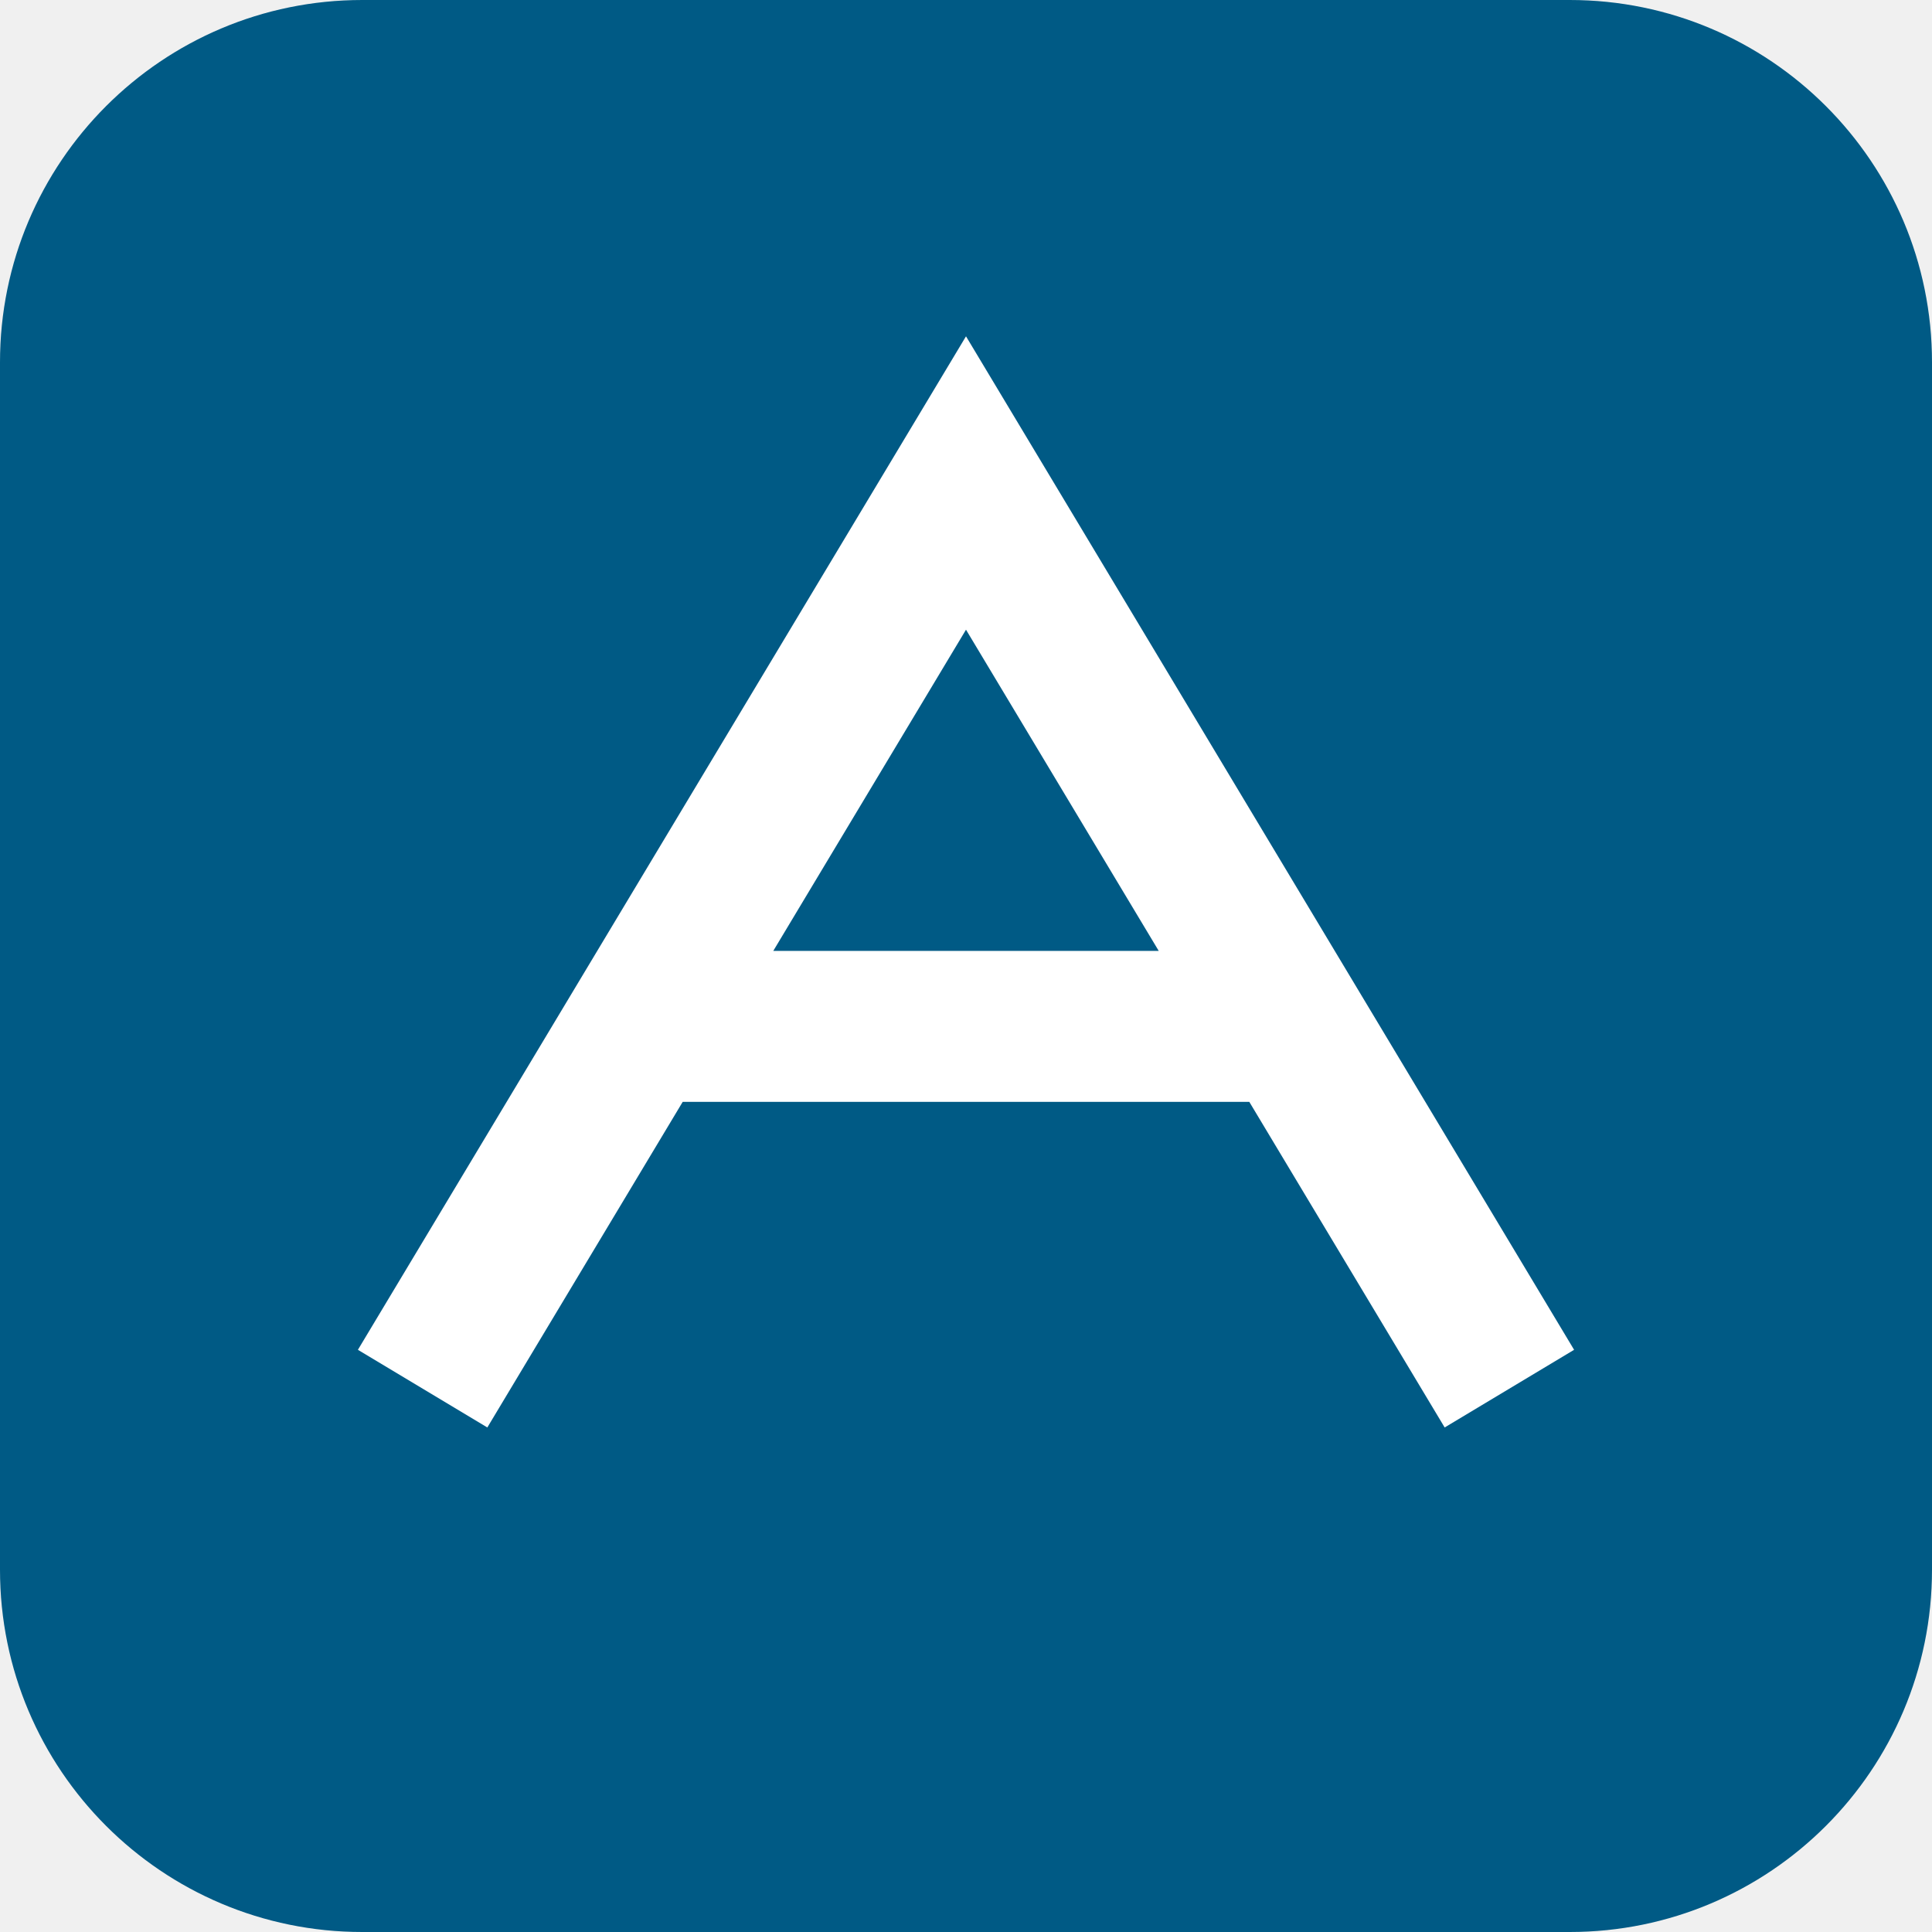
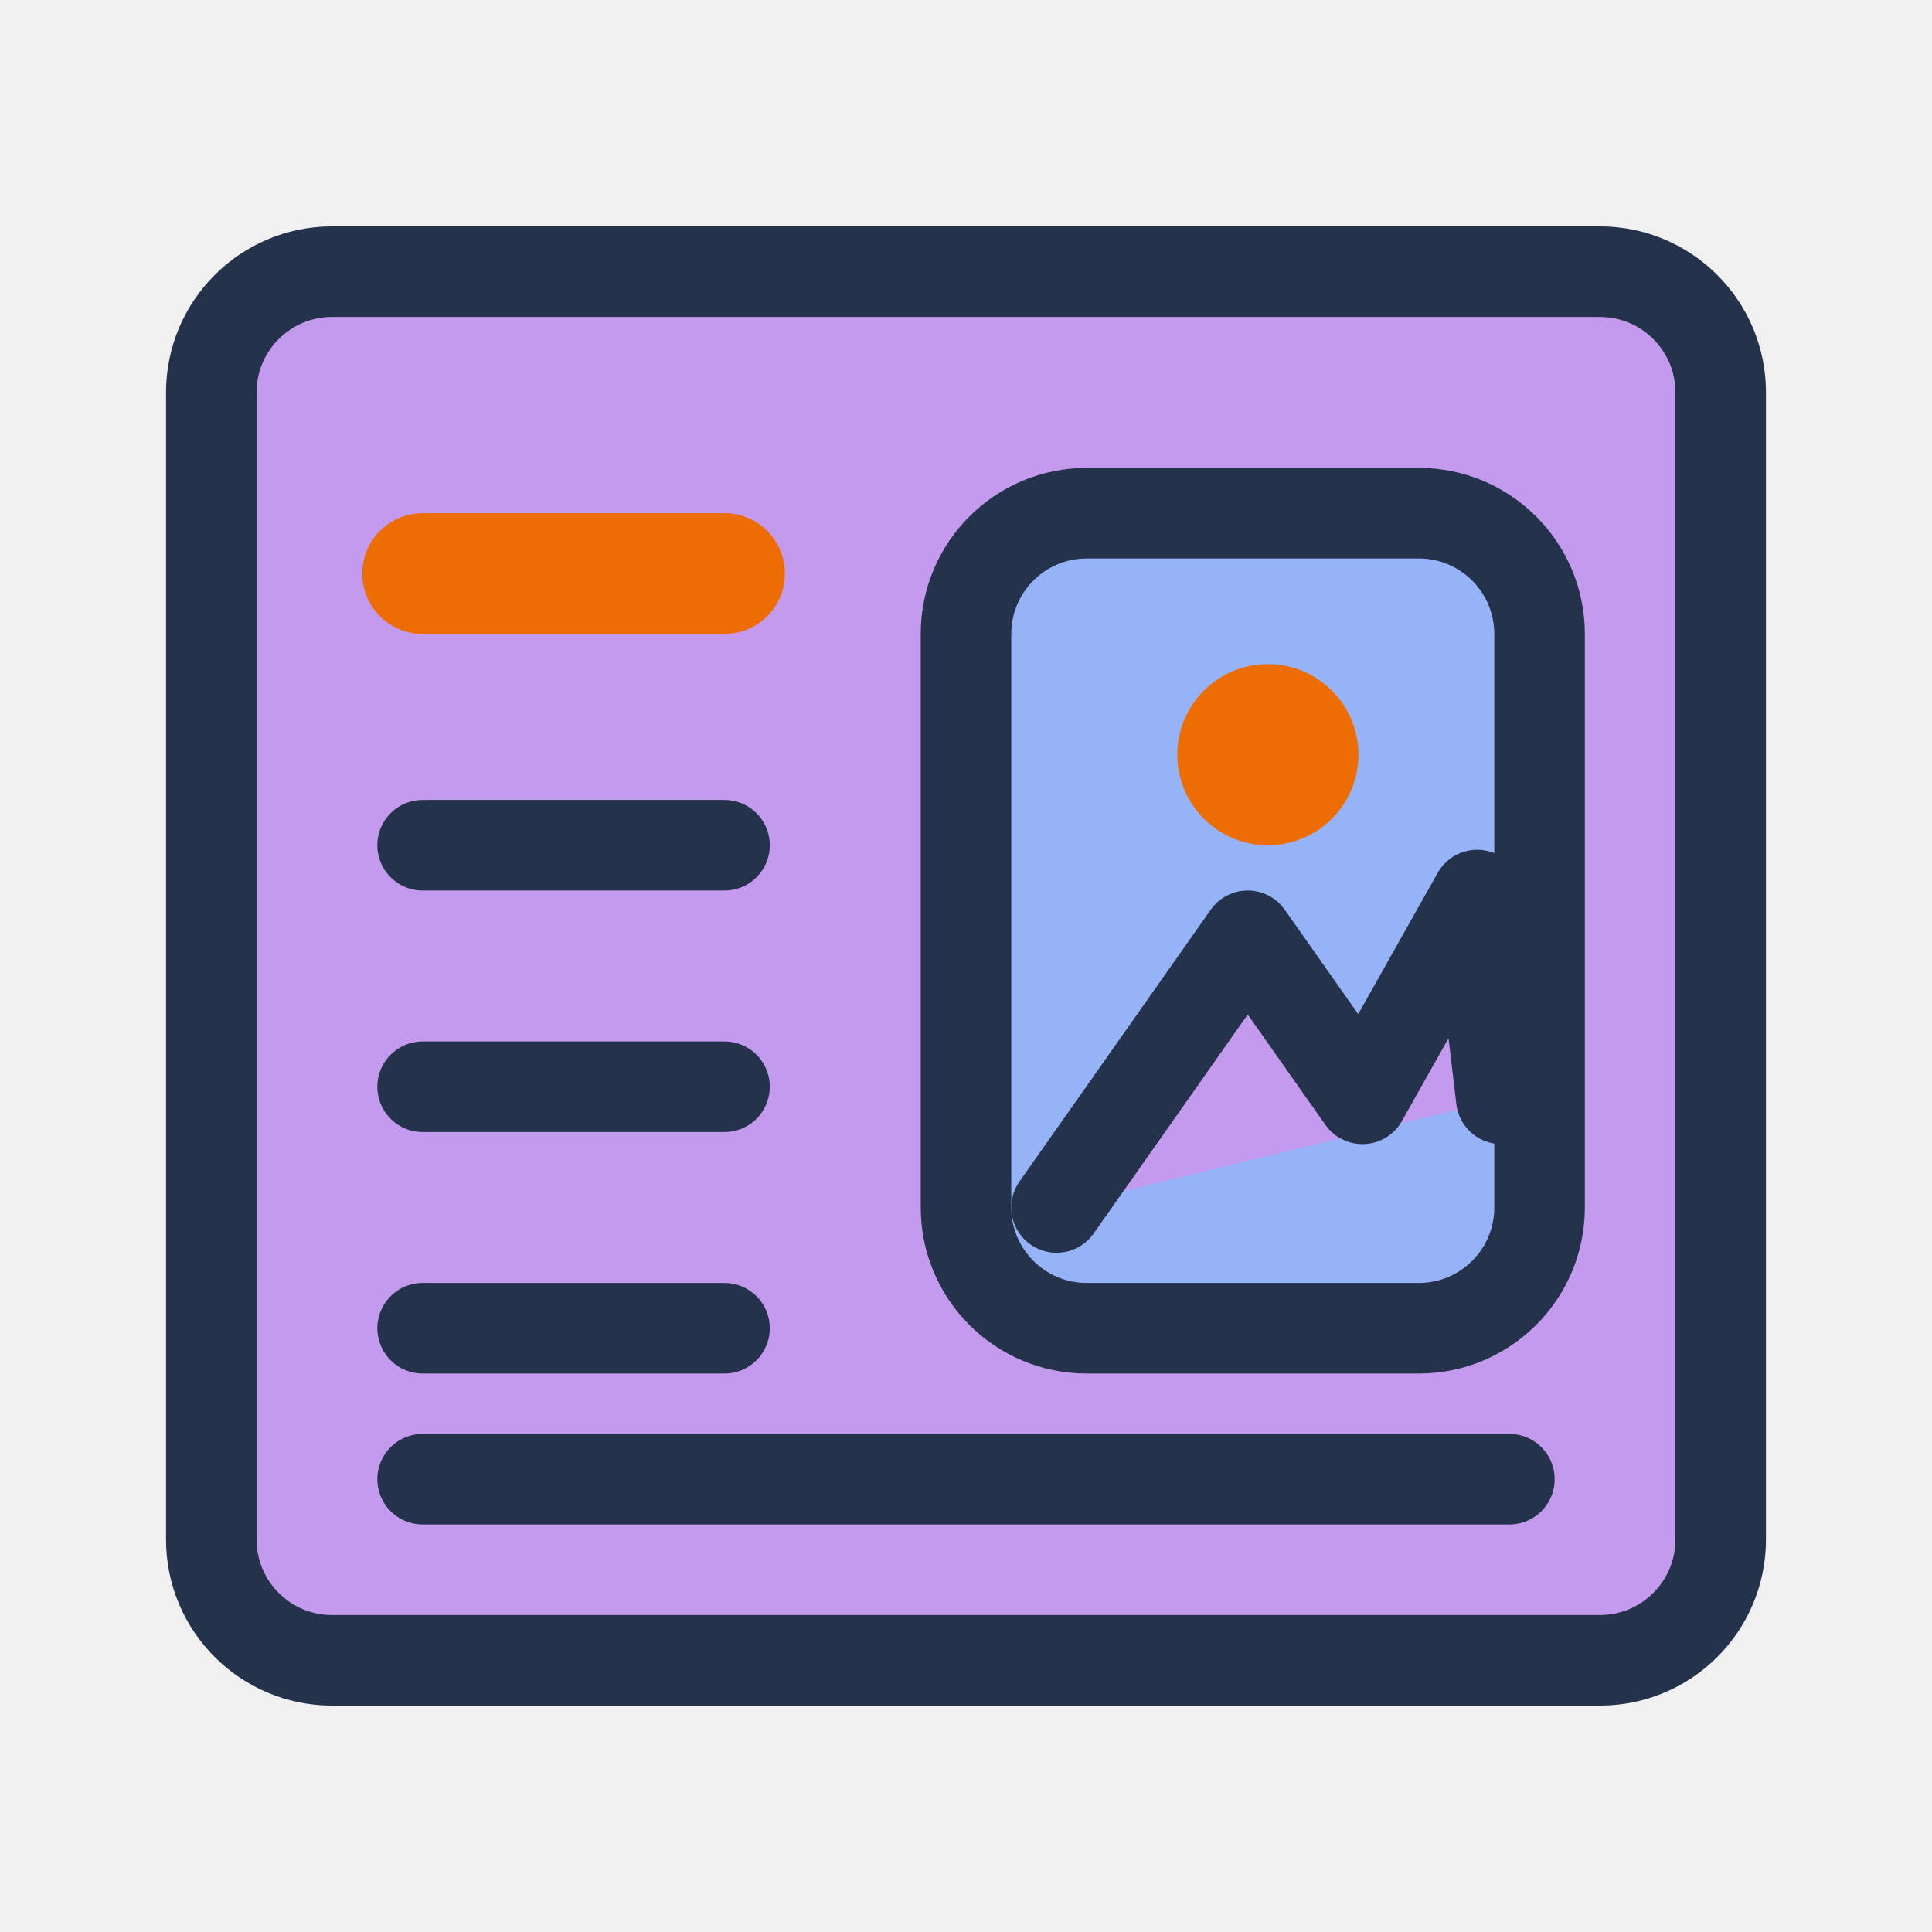
- <svg xmlns="http://www.w3.org/2000/svg" viewBox="0 0 64 64">
-   <rect width="64" height="64" rx="12" fill="#005a85" />
-   <path d="m14 46 18-30 18 30M21 34h22" fill="none" stroke="white" stroke-width="5" />
+ <svg xmlns="http://www.w3.org/2000/svg" width="64" height="64" viewBox="0 0 64 64">
+   <g fill="none" stroke="#25324b" stroke-width="3" stroke-linecap="round" stroke-linejoin="round">
+     <rect x="7" y="9" width="50" height="46" rx="4" fill="#c49aef" />
+     <rect x="32" y="17" width="19" height="27" rx="4" fill="#96b3f8" />
+     <path d="M35 40l6.333 -9.0 3.8 5.4 3.8 -6.75 0.8 6.75" fill="#c49aef" />
+     <circle cx="42" cy="25" r="3" fill="#ed6d05" stroke="none" />
+     <path d="M14 19h10" fill="none" stroke="#ed6d05" stroke-width="4" />
+     <path d="M14 28h10M14 36h10M14 44h10M14 49h36" fill="none" />
+   </g>
</svg>
